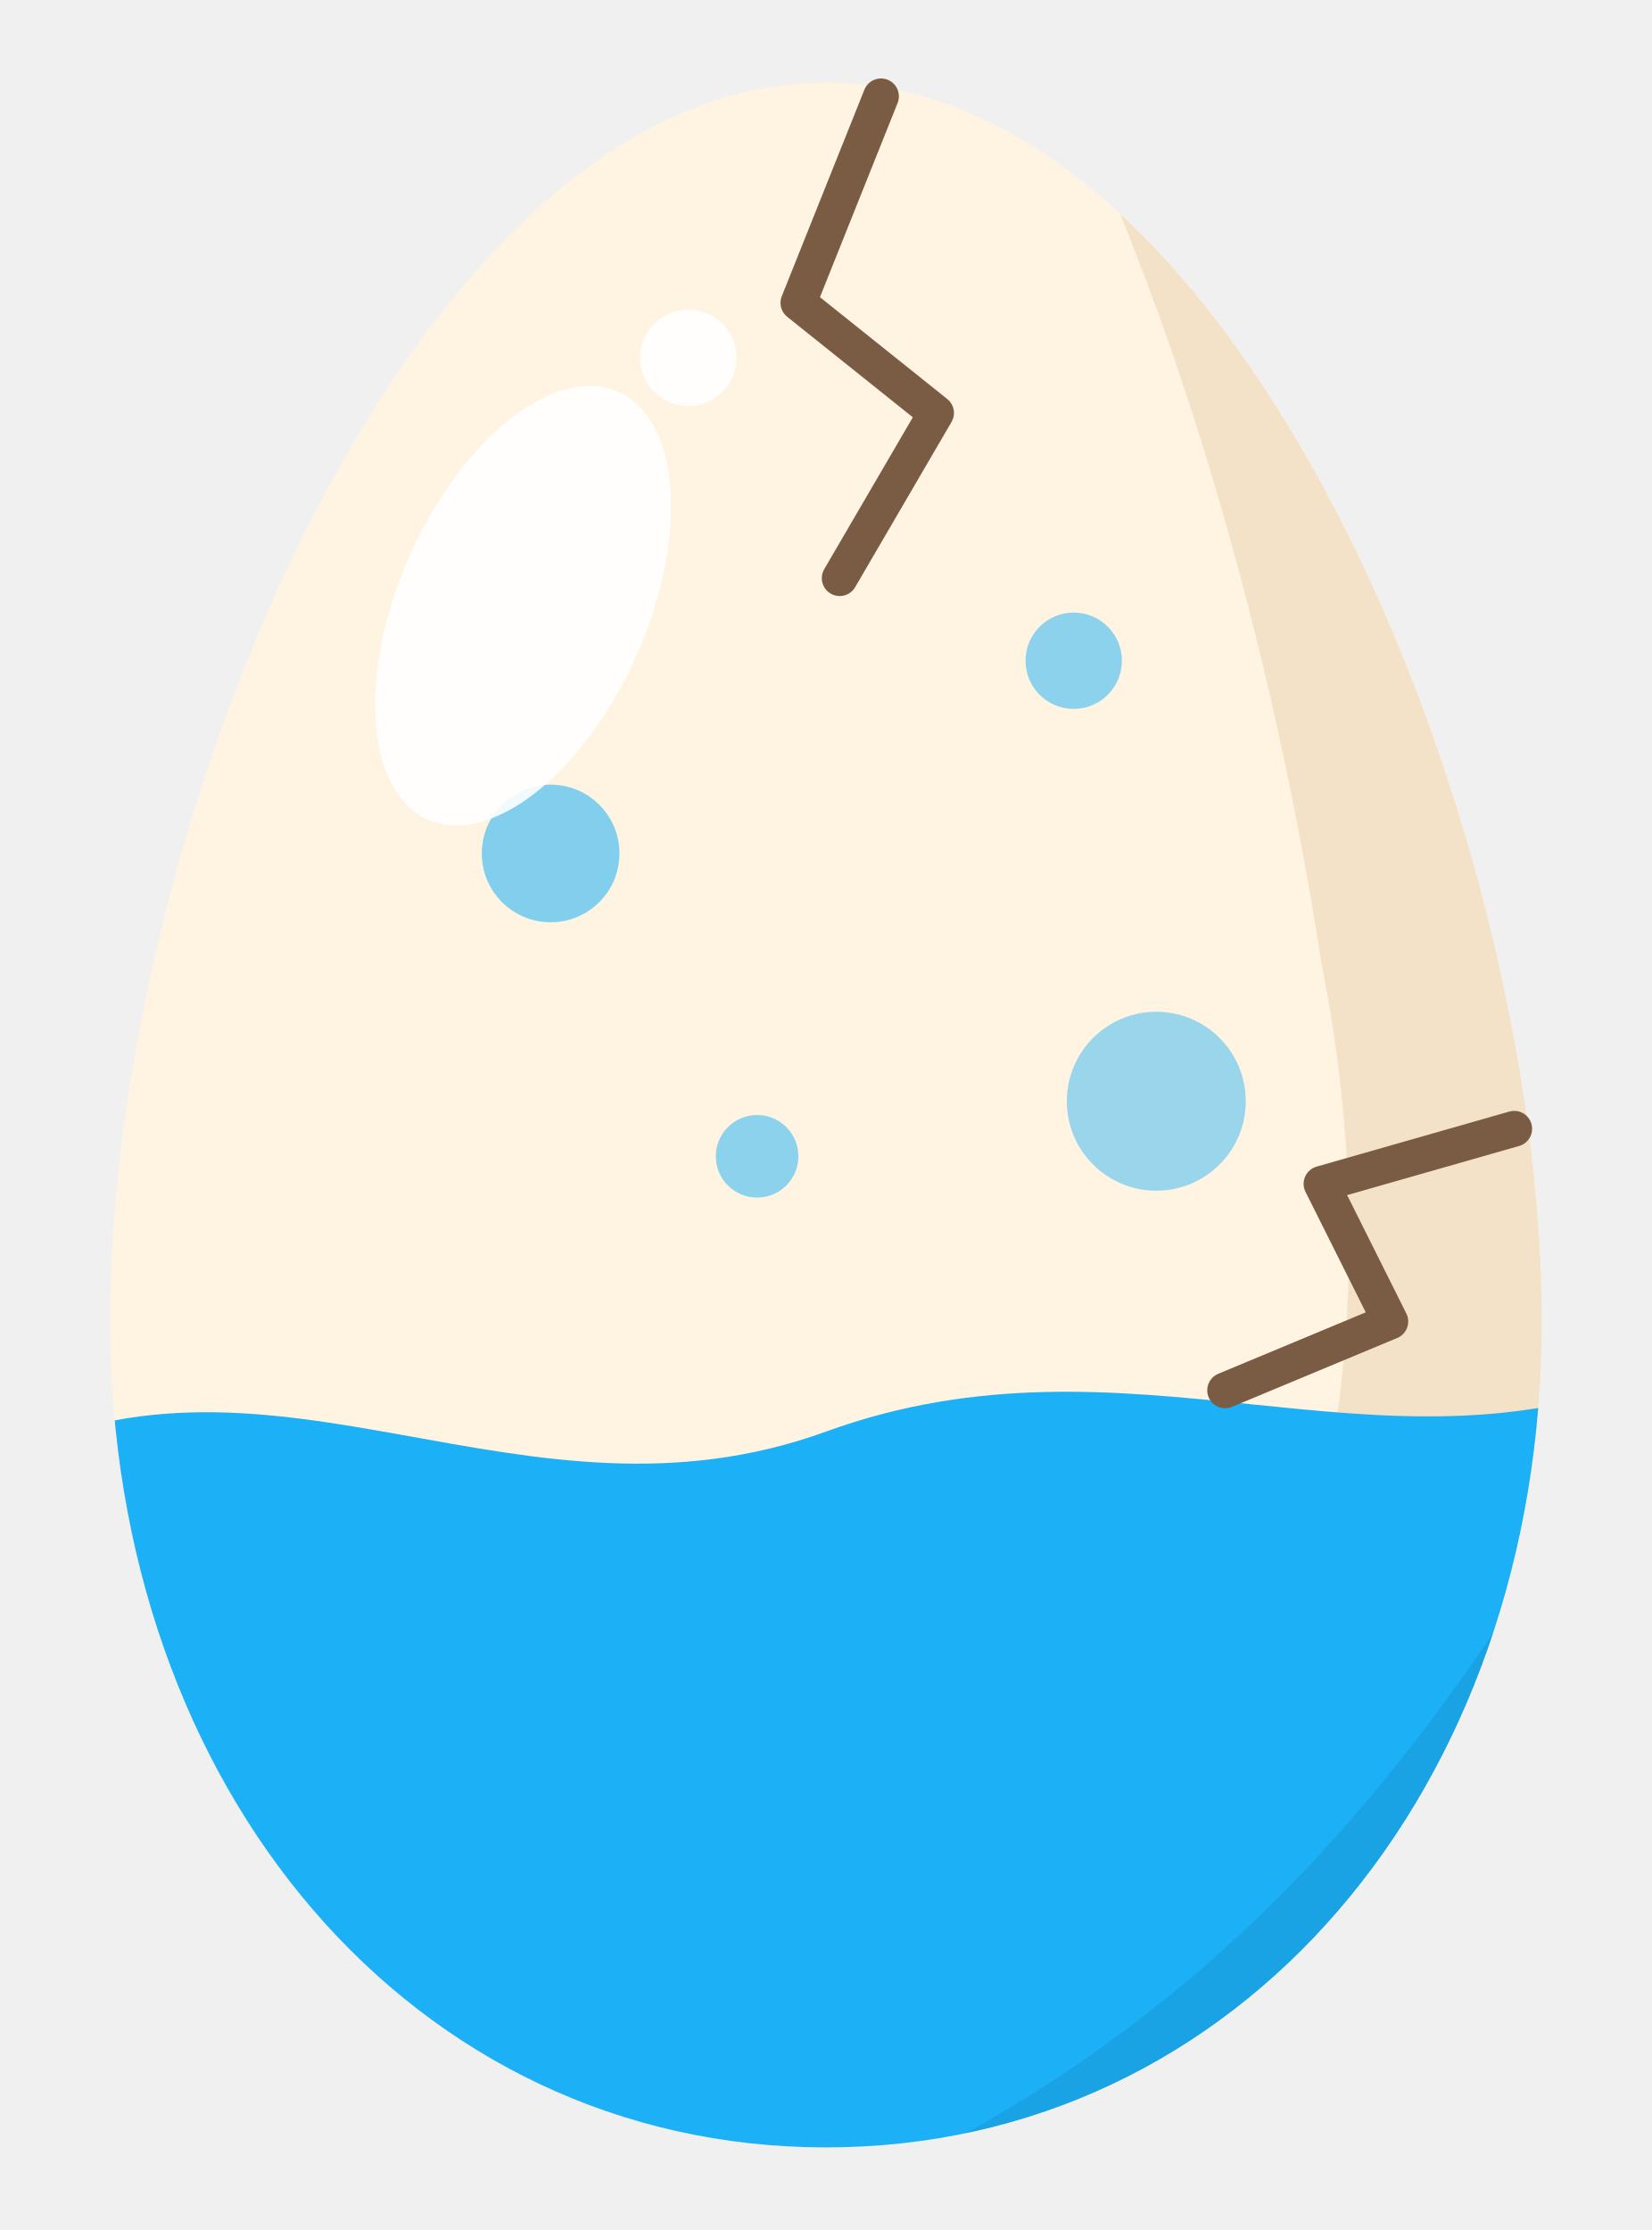
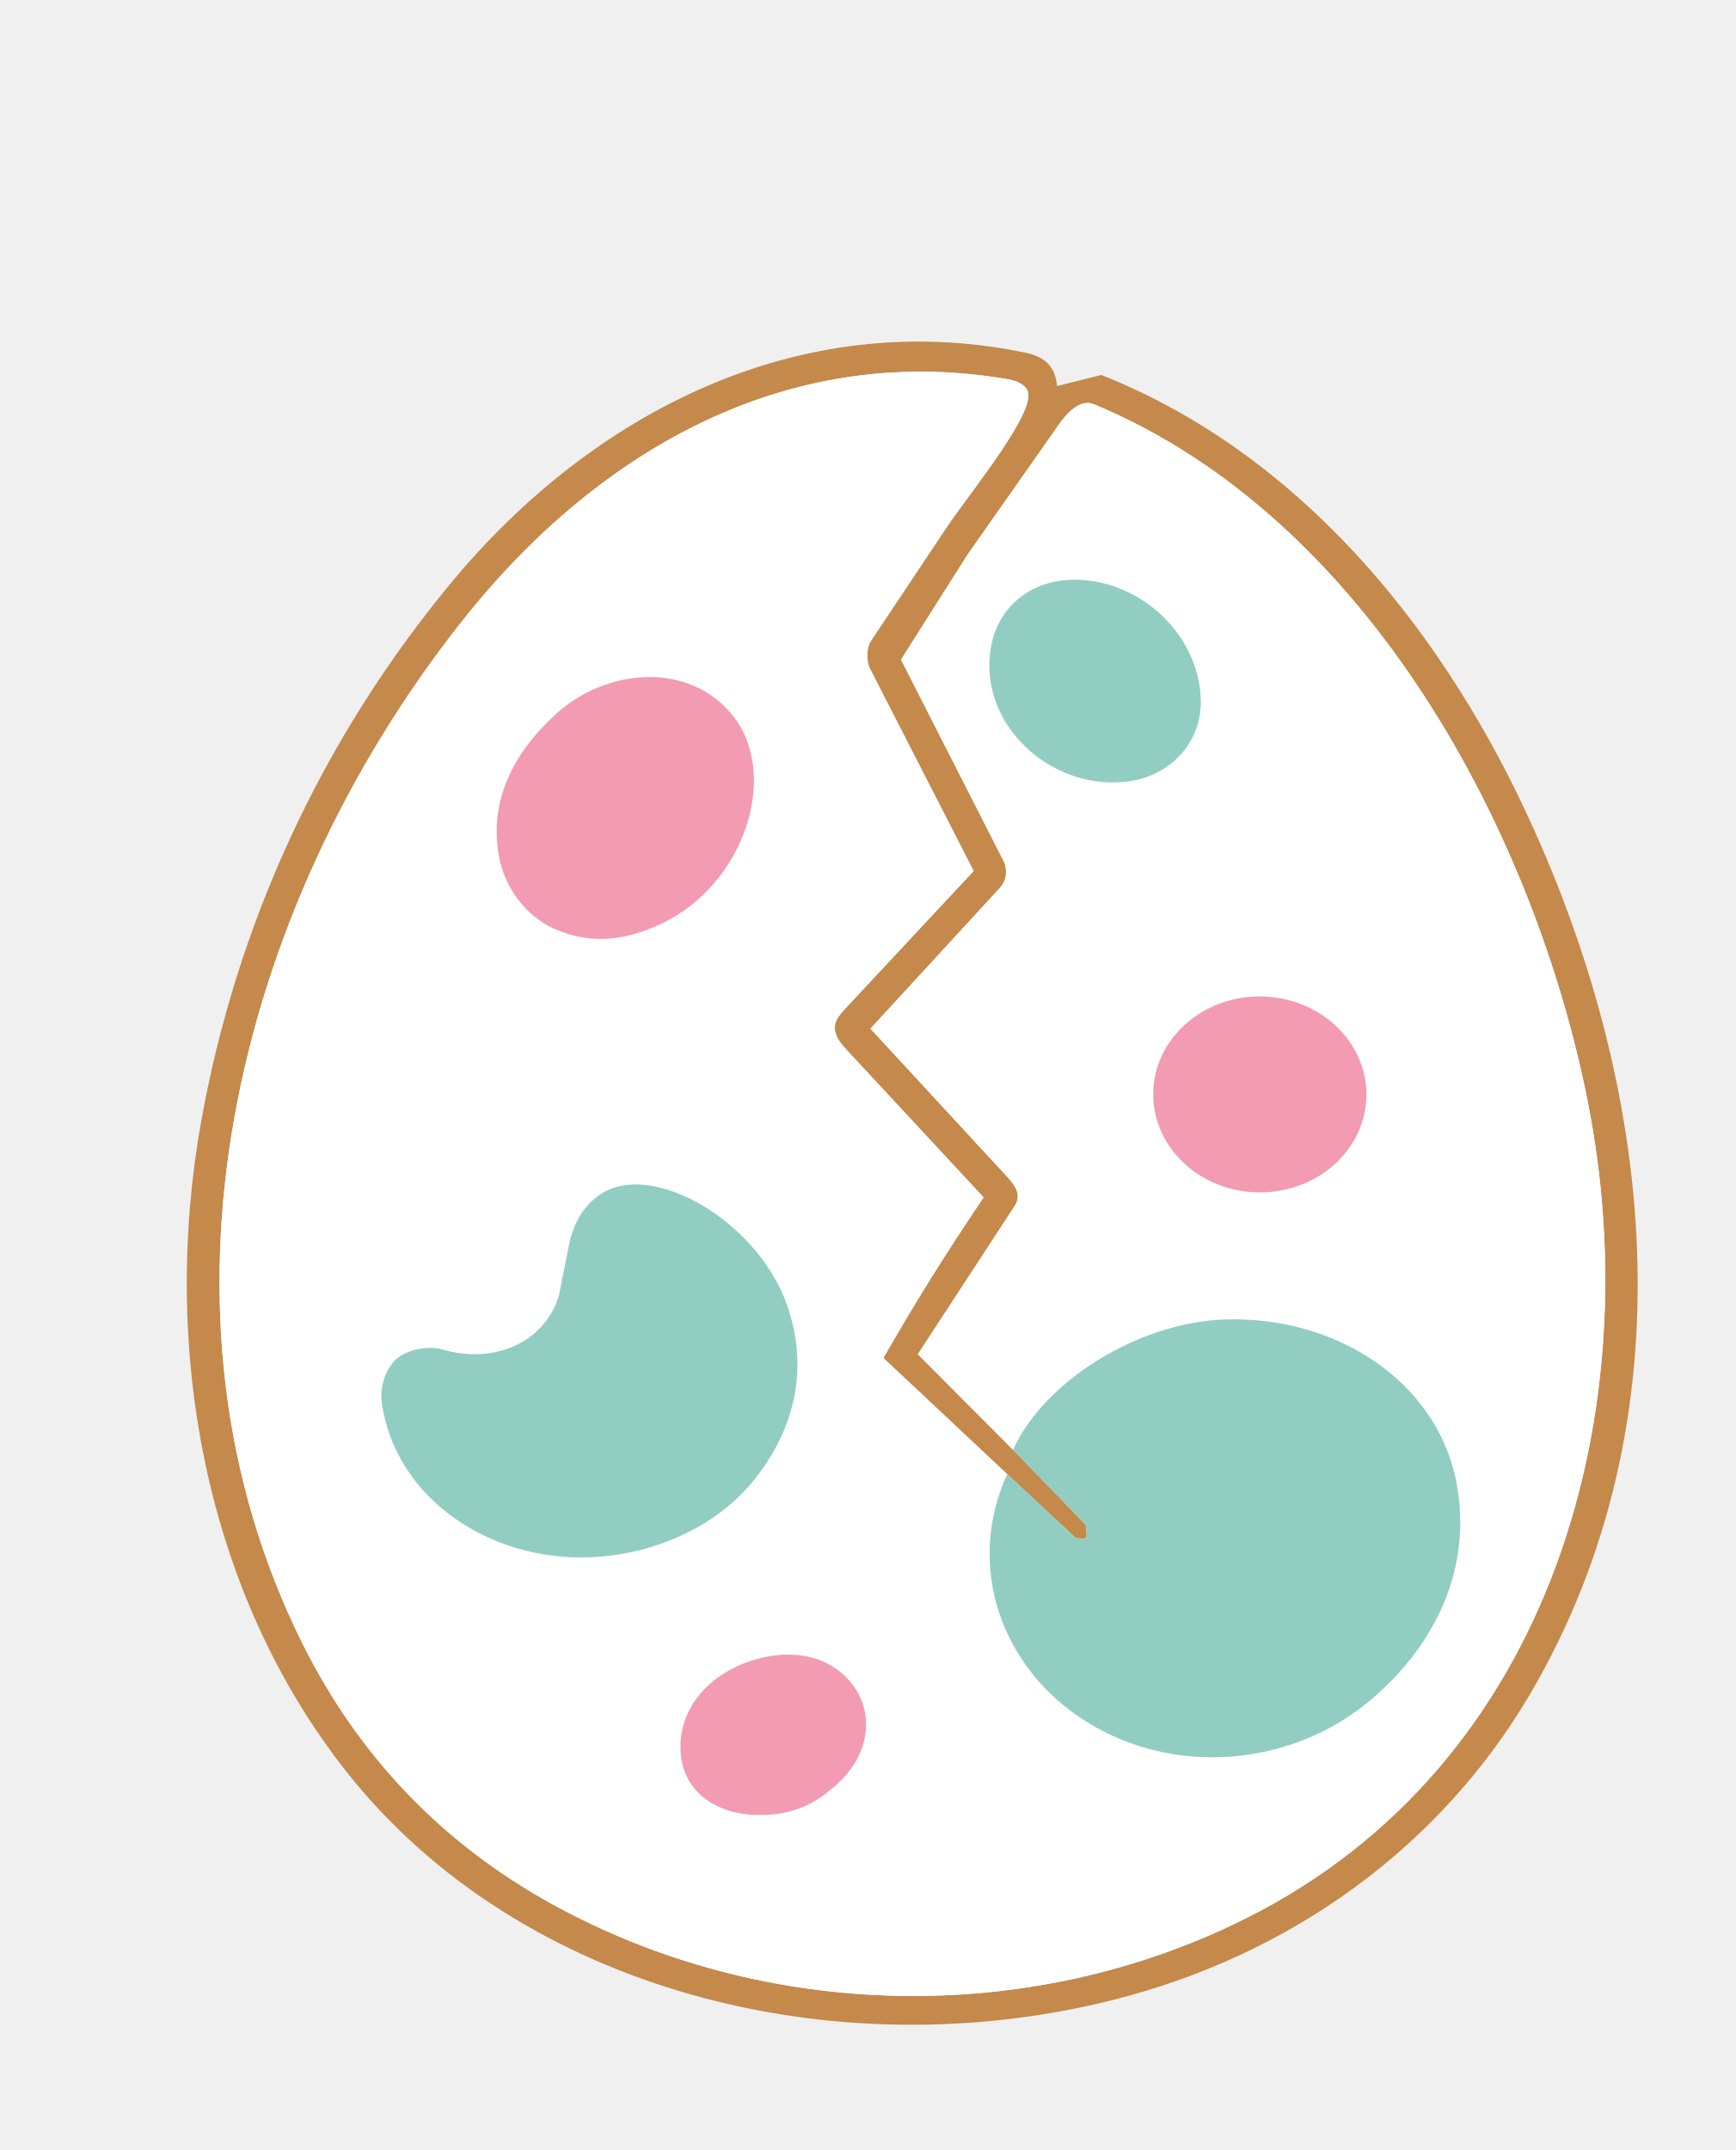
- <svg xmlns="http://www.w3.org/2000/svg" viewBox="0 0 120 162">
-   <g>
-     <defs>
-       <clipPath id="shape">
-         <path d="M60 6 C90 6 112 60 112 96 C112 130 90 156 60 156 C30 156 8 130 8 96 C8 60 30 6 60 6Z" />
-       </clipPath>
-     </defs>
-     <path d="M60 6 C90 6 112 60 112 96 C112 130 90 156 60 156 C30 156 8 130 8 96 C8 60 30 6 60 6Z" fill="#FFF4E2" />
-     <g clip-path="url(#shape)">
-       <path d="M74 0 C104 30 118 80 112 120 C106 150 80 166 50 162 C88 150 104 110 96 70 C92 44 84 18 74 0Z" fill="#F3E2C8" />
-       <path d="M0 106 C20 96 38 112 60 104 C82 96 100 108 120 100 V170 H0Z" fill="#1CB0F6" />
-       <path d="M120 100 C116 132 96 156 60 160 C92 146 106 124 120 100Z" fill="#1899D6" opacity=".55" />
-       <circle cx="40" cy="62" r="5" fill="#1CB0F6" opacity=".55" />
-       <circle cx="78" cy="48" r="3.5" fill="#1CB0F6" opacity=".5" />
-       <circle cx="84" cy="80" r="6.5" fill="#1CB0F6" opacity=".45" />
-       <circle cx="55" cy="84" r="3" fill="#1CB0F6" opacity=".5" />
-     </g>
-     <ellipse cx="38" cy="44" rx="9" ry="17" transform="rotate(24 38 44)" fill="#fff" opacity=".9" />
-     <circle cx="50" cy="26" r="3.5" fill="#fff" opacity=".9" />
-     <g fill="none" stroke="#7A5C45" stroke-width="2.6" stroke-linecap="round" stroke-linejoin="round">
-       <path d="M64 7 L58 22 L68 30 L61 42" />
-       <path d="M110 82 L96 86 L101 96 L89 101" />
-     </g>
+ <svg xmlns="http://www.w3.org/2000/svg" width="536" height="664" viewBox="52 0 134 166">
+   <g transform="rotate(90 124.7 89.3)">
+     <path style="fill: #c4894b;" d="M166.25,43.87c11.7,6.9,20.07,18.36,23.55,32.12,5.44,21.52-.69,45.77-17.45,59.13-14.09,11.21-33.13,14.43-50.33,11.35-15.21-2.72-29.59-9.29-41.78-19.44-12.83-10.69-21.26-26.63-17.61-44.22.3-1.45,1.03-2.31,2.58-2.44l-.86-3.42c6.07-15.29,19.39-25.98,33.26-32.56C119.22,34.13,144.92,31.32,166.25,43.87ZM147.34,83.77l5.79-5.61c.33-.03.75-.11.95-.05.15.04.11.39.08.8l-4.94,5.31-8.97,9.56c-4.34-2.48-8.23-4.92-12.4-7.74l-11.23,10.43c-.59.55-1.15,1.04-1.82,1.06-.71.03-1.21-.52-1.81-1.07l-10.34-9.65-15.63,8.01c-.53.27-1.6.28-2.11-.06l-8.7-5.8c-2.78-1.85-9.25-7.23-10.74-6.26-.46.3-.68.8-.8,1.53-2.99,17.51,6.07,32.18,18.85,42.22,22.25,17.5,53.2,24.97,78.84,12.16,8.47-4.24,15.26-10.56,20.05-19.24,9.03-16.37,9.51-36.86,1.07-53.65-11.96-23.83-39.39-31.01-62.99-26.34-20.53,4.05-45.02,16.85-53.87,38.12-.58,1.4,1.4,2.62,2.16,3.15l9.44,6.63,8.11,5.14,15.58-7.94c.68-.31,1.48-.21,2.07.33l10.84,9.97,11.46-10.58c.63-.57,1.36-1.13,2.23-.56l11.45,7.48L147.34,83.77Z" />
+     <path style="fill: #fff;" d="M149.22,84.22c7.01,3.2,14.96.57,19.15-6.18,4.22-6.82,3.4-15.83-1.72-21.89-4.29-5.1-10.32-7.85-16.75-6.63-7.89,1.5-12.93,9.36-12.62,17.94.24,6.58,4.69,13.87,10.06,16.31l-7.38,7.35-11.45-7.48c-.87-.57-1.6-.01-2.23.56l-11.46,10.58-10.84-9.97c-.59-.54-1.39-.64-2.07-.33l-15.58,7.94-8.11-5.14-9.44-6.63c-.76-.53-2.74-1.75-2.16-3.15,8.85-21.27,33.34-34.07,53.87-38.12,23.6-4.67,51.03,2.51,62.99,26.34,8.44,16.79,7.96,37.28-1.07,53.65-4.79,8.68-11.58,15-20.05,19.24-25.64,12.81-56.59,5.34-78.84-12.16-12.78-10.04-21.84-24.71-18.85-42.22.12-.73.34-1.23.8-1.53,1.49-.97,7.96,4.41,10.74,6.26l8.7,5.8c.51.34,1.58.33,2.11.06l15.63-8.01,10.34,9.65c.6.55,1.1,1.1,1.81,1.07.67-.02,1.23-.51,1.82-1.06l11.23-10.43c4.17,2.82,8.06,5.26,12.4,7.74L149.22,84.22ZM89.4,69.27c-4.49.15-8.33,3.75-9.1,8.17-.73,4.16,1.47,7.41,5.1,8.04,2.8.48,5.57-.54,7.59-2.6,1.91-1.94,3.17-5.05,2.72-8.12S92.67,69.17,89.4,69.27ZM106.79,111.08c-3.07-6.73-11.95-9.46-16.47-5.39-3.9,3.51-3.16,9.6.11,13.26,2.96,3.31,6.66,5.27,10.96,4.54,2.6-.44,4.75-2.15,5.7-4.26C108.38,116.37,108,113.73,106.79,111.08ZM119.97,56.49c-4.18-.03-7.59,3.63-7.63,8.17s3.33,8.26,7.5,8.29c4.18.03,7.59-3.62,7.63-8.17S124.15,56.52,119.97,56.49ZM143.72,132.51c7.54-1.06,12.54-8.73,11.87-16.85-.38-4.66-2.52-9.19-5.96-11.92-3.89-3.1-8.52-4.21-13.38-2.55-6.59,2.27-11.3,10.48-8.64,14.44.85,1.26,2.15,2.07,3.92,2.43l3.91.78c3.69,1.12,5.3,5.1,4.16,8.97-.35,1.19.04,2.81.73,3.58C140.91,132.03,142.22,132.72,143.72,132.51ZM175.53,103.45c.03-2.78-.89-4.45-2.41-6.13-2-2.21-5.01-2.95-7.42-1.32-2.42,1.65-3.08,4.71-2.13,7.81,1.09,3.54,3.93,6.02,7.48,5.59C173.82,109.06,175.51,106.61,175.53,103.45Z" />
+     <path style="fill: #91cec1;" d="M149.22,84.22l4.94-5.31c.03-.41.07-.76-.08-.8-.2-.06-.62.02-.95.05l-5.79,5.61c-5.37-2.44-9.82-9.73-10.06-16.31-.31-8.58,4.73-16.44,12.62-17.94,6.43-1.22,12.46,1.53,16.75,6.63,5.12,6.06,5.94,15.07,1.72,21.89C164.18,84.79,156.23,87.42,149.22,84.22Z" />
+     <path style="fill: #91cec1;" d="M143.72,132.51c-1.5.21-2.81-.48-3.39-1.12-.69-.77-1.08-2.39-.73-3.58,1.14-3.87-.47-7.85-4.16-8.97l-3.91-.78c-1.77-.36-3.07-1.17-3.92-2.43-2.66-3.96,2.05-12.17,8.64-14.44,4.86-1.66,9.49-.55,13.38,2.55,3.44,2.73,5.58,7.26,5.96,11.92C156.26,123.78,151.26,131.45,143.72,132.51Z" />
+     <path style="fill: #f29bb2;" d="M106.79,111.08c1.21,2.65,1.59,5.29.3,8.15-.95,2.11-3.1,3.82-5.7,4.26-4.3.73-8-1.23-10.96-4.54-3.27-3.66-4.01-9.75-.11-13.26C94.84,101.62,103.72,104.35,106.79,111.08Z" />
+     <path style="fill: #91cec1;" d="M89.4,69.27c3.27-.1,5.84,2.27,6.31,5.49s-.81,6.18-2.72,8.12c-2.02,2.06-4.79,3.08-7.59,2.6-3.63-.63-5.83-3.88-5.1-8.04C81.07,73.02,84.91,69.42,89.4,69.27Z" />
+     <ellipse style="fill: #f29bb2;" cx="119.91" cy="64.72" rx="8.23" ry="7.56" transform="translate(54.26 184.12) rotate(-89.56)" />
+     <path style="fill: #f29bb2;" d="M175.53,103.45c-.02,3.16-1.71,5.61-4.48,5.95-3.55.43-6.39-2.05-7.48-5.59-.95-3.1-.29-6.16,2.13-7.81,2.41-1.63,5.42-.89,7.42,1.32C174.64,99,175.56,100.67,175.53,103.45Z" />
  </g>
</svg>
